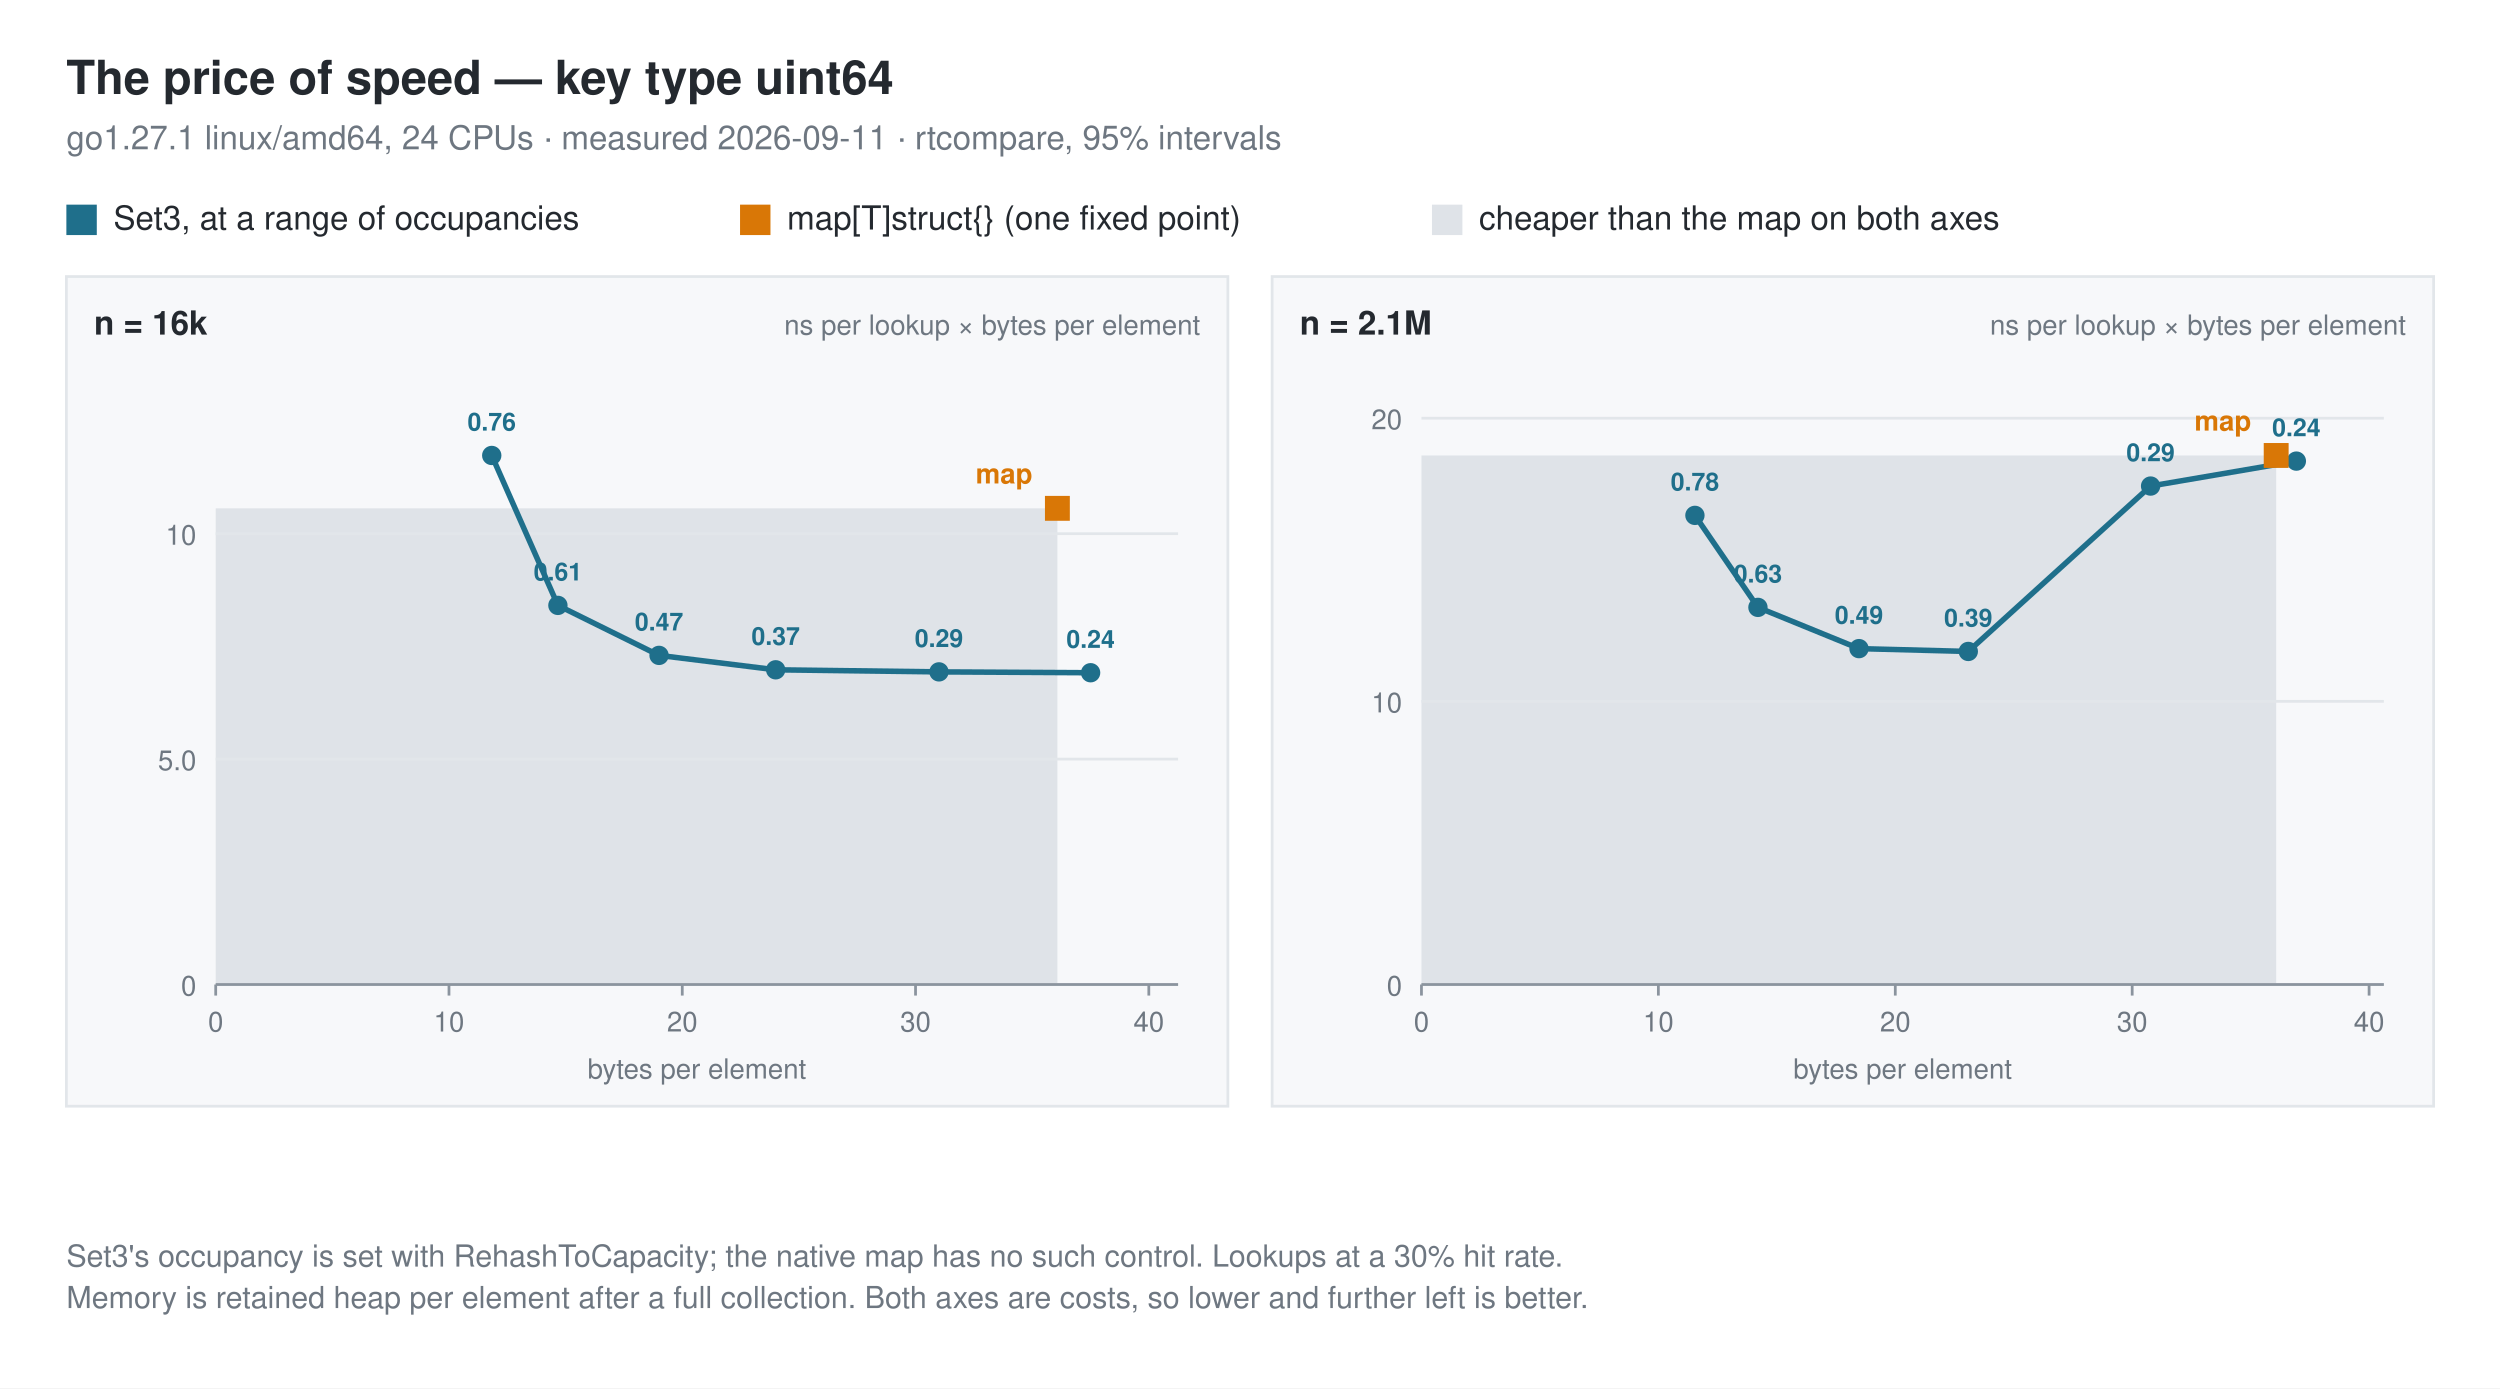
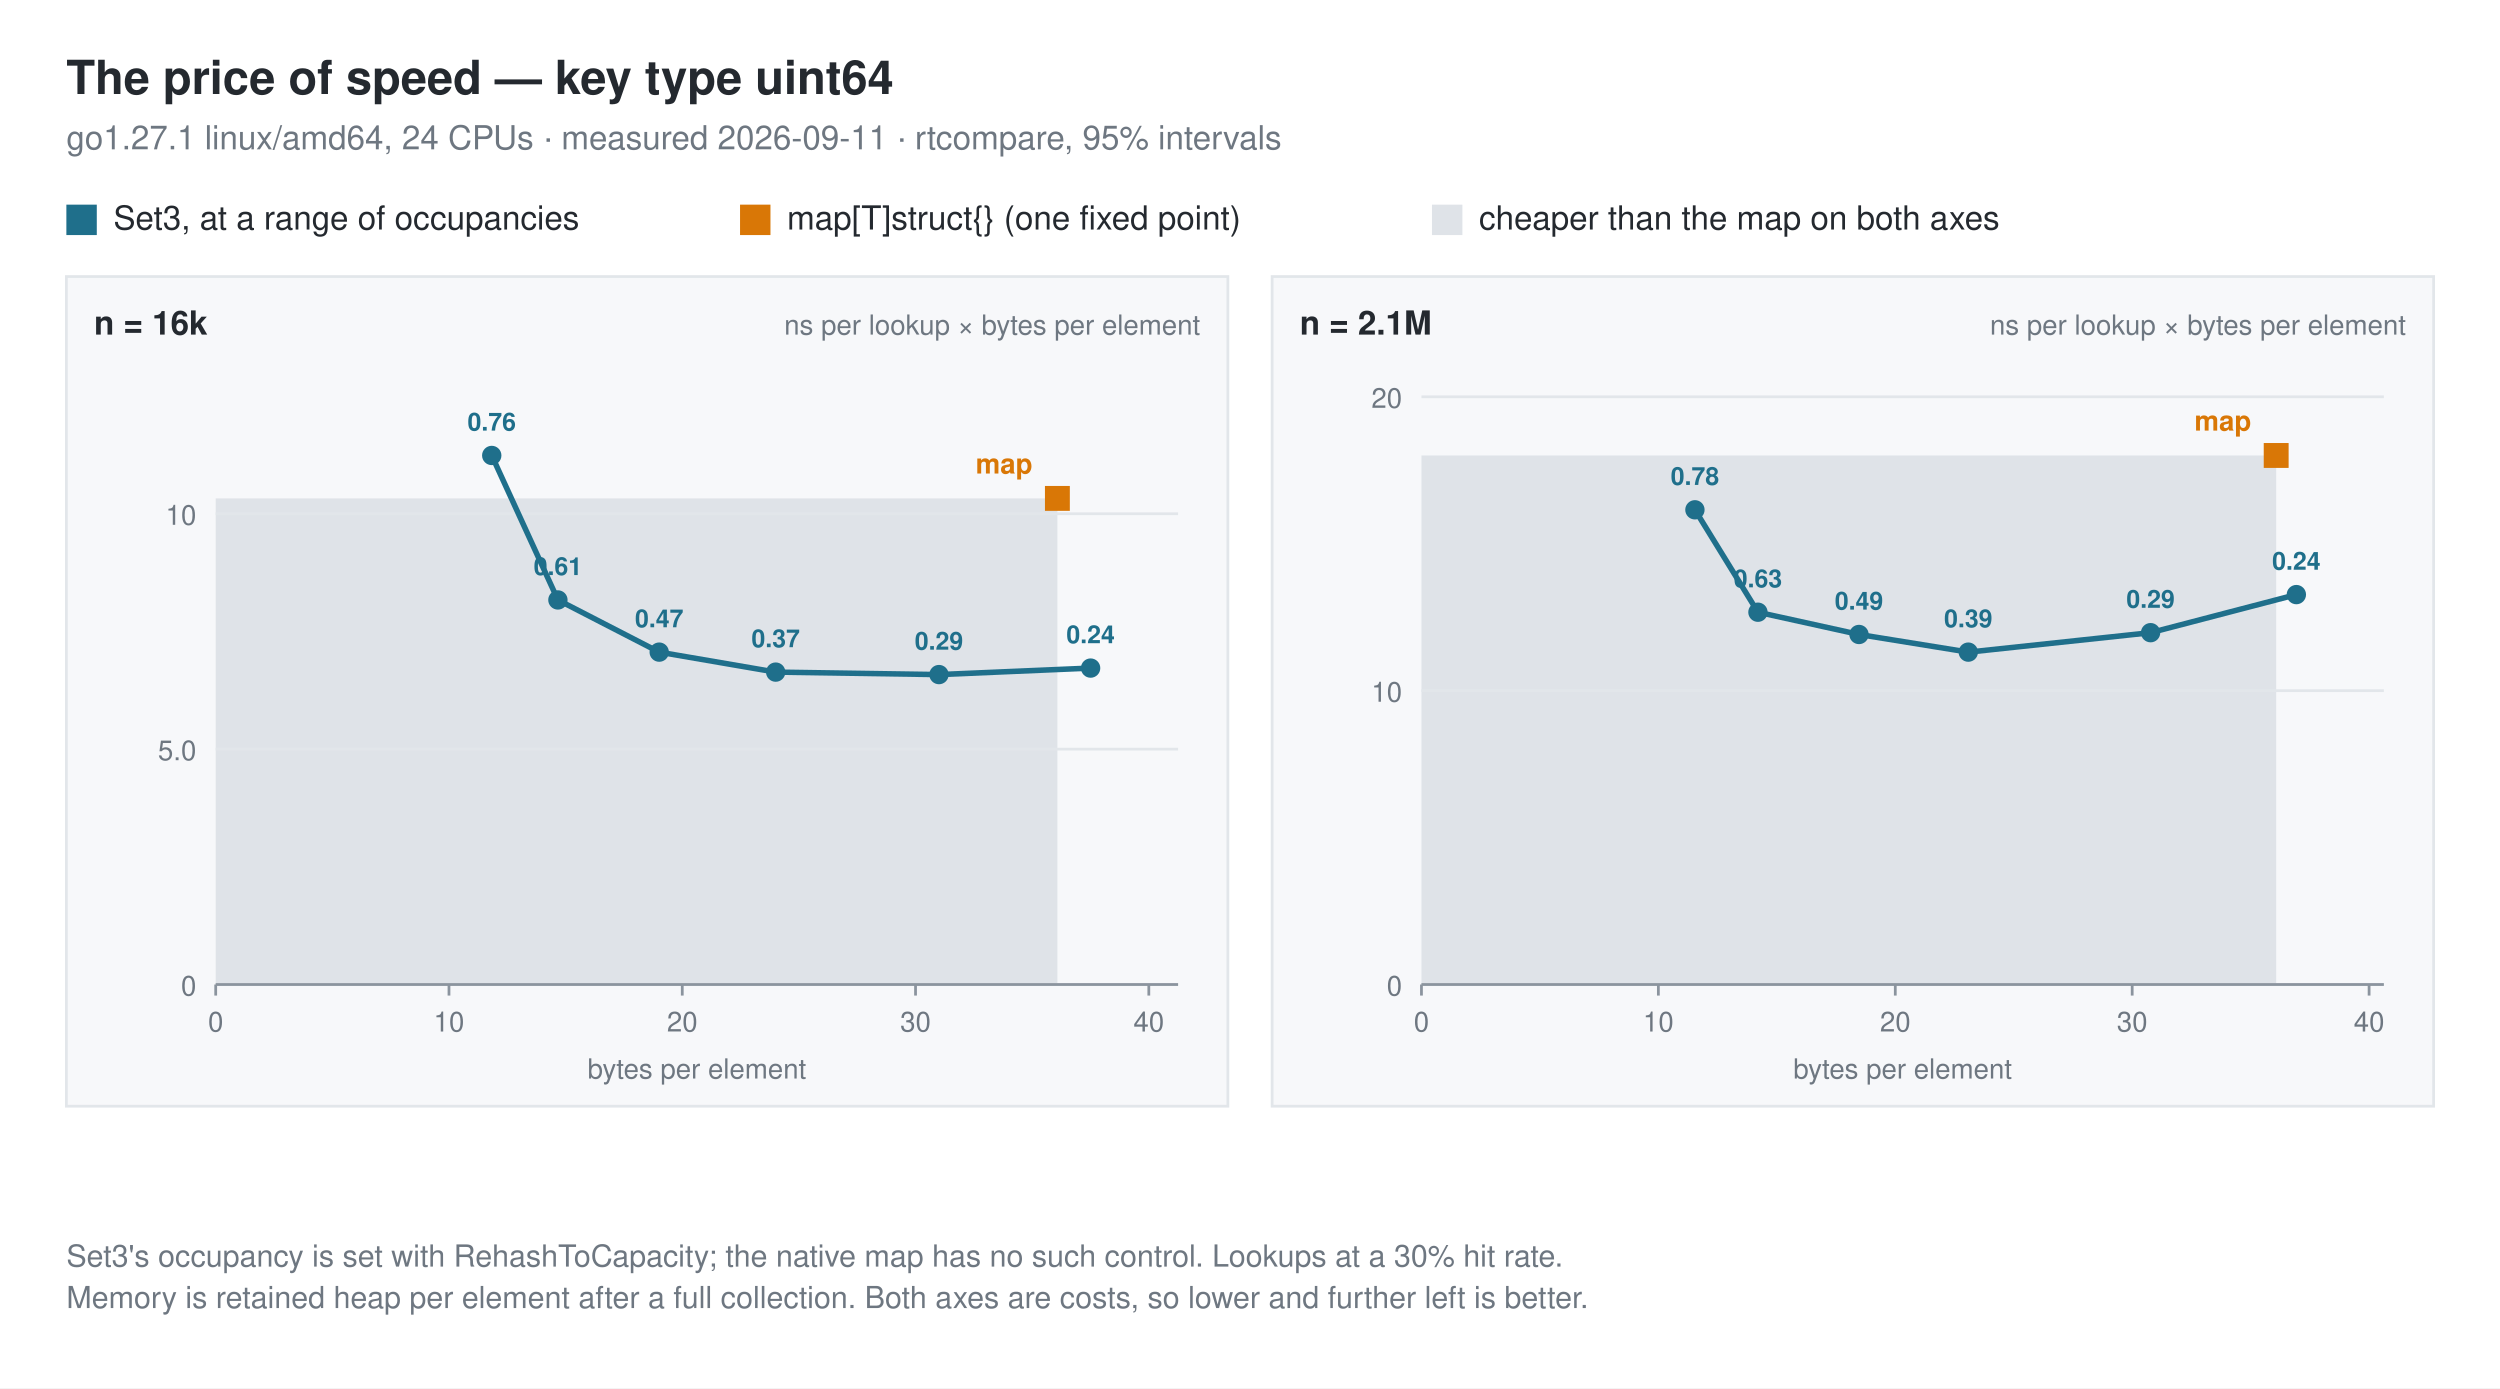
<svg xmlns="http://www.w3.org/2000/svg" width="904" height="502" viewBox="0 0 904 502" font-family="-apple-system, BlinkMacSystemFont, 'Segoe UI', Helvetica, Arial, sans-serif">
  <rect x="0" y="0" width="904" height="502" fill="#ffffff" />
  <text x="24" y="34" font-size="17" fill="#24292f" text-anchor="start" font-weight="600">The price of speed — key type uint64</text>
  <text x="24" y="54" font-size="12" fill="#6e7781" text-anchor="start" font-weight="400">go1.27.1 linux/amd64, 24 CPUs · measured 2026-09-11 · rtcompare, 95% intervals</text>
  <rect x="24" y="74" width="11" height="11" fill="#1f6f8b" />
  <text x="41" y="83" font-size="12" fill="#24292f" text-anchor="start" font-weight="400">Set3, at a range of occupancies</text>
  <rect x="267.6" y="74" width="11" height="11" fill="#d97706" />
  <text x="284.6" y="83" font-size="12" fill="#24292f" text-anchor="start" font-weight="400">map[T]struct{} (one fixed point)</text>
  <rect x="517.8" y="74" width="11" height="11" fill="#dfe3e8" />
  <text x="534.8" y="83" font-size="12" fill="#24292f" text-anchor="start" font-weight="400">cheaper than the map on both axes</text>
  <rect x="24" y="100" width="420" height="300" fill="#f7f8fa" stroke="#e2e6ea" stroke-width="1" />
  <text x="34" y="121" font-size="12" fill="#24292f" text-anchor="start" font-weight="600">n = 16k</text>
  <text x="434" y="121" font-size="10" fill="#6e7781" text-anchor="end" font-weight="400">ns per lookup  ×  bytes per element</text>
-   <rect x="78" y="183.814" width="304.352" height="172.186" fill="#dfe3e8" />
+   <rect x="78" y="180.222" width="304.352" height="175.778" fill="#dfe3e8" />
  <line x1="78" y1="356" x2="426" y2="356" stroke="#e2e6ea" stroke-width="1" />
  <text x="71" y="360" font-size="10" fill="#6e7781" text-anchor="end" font-weight="400">0</text>
-   <line x1="78" y1="274.493" x2="426" y2="274.493" stroke="#e2e6ea" stroke-width="1" />
-   <text x="71" y="278.493" font-size="10" fill="#6e7781" text-anchor="end" font-weight="400">5.0</text>
-   <line x1="78" y1="192.985" x2="426" y2="192.985" stroke="#e2e6ea" stroke-width="1" />
-   <text x="71" y="196.985" font-size="10" fill="#6e7781" text-anchor="end" font-weight="400">10</text>
+   <line x1="78" y1="270.887" x2="426" y2="270.887" stroke="#e2e6ea" stroke-width="1" />
+   <text x="71" y="274.887" font-size="10" fill="#6e7781" text-anchor="end" font-weight="400">5.0</text>
+   <line x1="78" y1="185.773" x2="426" y2="185.773" stroke="#e2e6ea" stroke-width="1" />
+   <text x="71" y="189.773" font-size="10" fill="#6e7781" text-anchor="end" font-weight="400">10</text>
  <line x1="78" y1="356" x2="78" y2="360" stroke="#8b949e" stroke-width="1" />
  <text x="78" y="373" font-size="10" fill="#6e7781" text-anchor="middle" font-weight="400">0</text>
  <line x1="162.352" y1="356" x2="162.352" y2="360" stroke="#8b949e" stroke-width="1" />
  <text x="162.352" y="373" font-size="10" fill="#6e7781" text-anchor="middle" font-weight="400">10</text>
  <line x1="246.705" y1="356" x2="246.705" y2="360" stroke="#8b949e" stroke-width="1" />
  <text x="246.705" y="373" font-size="10" fill="#6e7781" text-anchor="middle" font-weight="400">20</text>
  <line x1="331.057" y1="356" x2="331.057" y2="360" stroke="#8b949e" stroke-width="1" />
  <text x="331.057" y="373" font-size="10" fill="#6e7781" text-anchor="middle" font-weight="400">30</text>
  <line x1="415.41" y1="356" x2="415.41" y2="360" stroke="#8b949e" stroke-width="1" />
  <text x="415.41" y="373" font-size="10" fill="#6e7781" text-anchor="middle" font-weight="400">40</text>
  <line x1="78" y1="356" x2="426" y2="356" stroke="#8b949e" stroke-width="1" />
  <text x="252" y="390" font-size="10" fill="#6e7781" text-anchor="middle" font-weight="400">bytes per element</text>
-   <polyline points="177.814,164.696 201.737,218.909 238.312,236.988 280.488,242.201 339.535,242.951 394.364,243.261" fill="none" stroke="#1f6f8b" stroke-width="2" stroke-linejoin="round" stroke-linecap="round" />
+   <polyline points="177.814,164.696 201.737,216.94 238.371,235.81 280.488,243.036 339.535,243.929 394.364,241.58" fill="none" stroke="#1f6f8b" stroke-width="2" stroke-linejoin="round" stroke-linecap="round" />
  <circle cx="177.814" cy="164.696" r="3.5" fill="#1f6f8b" />
  <text x="177.814" y="155.696" font-size="9" fill="#1f6f8b" text-anchor="middle" font-weight="600">0.76</text>
-   <circle cx="201.737" cy="218.909" r="3.5" fill="#1f6f8b" />
-   <text x="201.737" y="209.909" font-size="9" fill="#1f6f8b" text-anchor="middle" font-weight="600">0.61</text>
-   <circle cx="238.312" cy="236.988" r="3.5" fill="#1f6f8b" />
-   <text x="238.312" y="227.988" font-size="9" fill="#1f6f8b" text-anchor="middle" font-weight="600">0.47</text>
-   <circle cx="280.488" cy="242.201" r="3.5" fill="#1f6f8b" />
-   <text x="280.488" y="233.201" font-size="9" fill="#1f6f8b" text-anchor="middle" font-weight="600">0.37</text>
-   <circle cx="339.535" cy="242.951" r="3.5" fill="#1f6f8b" />
-   <text x="339.535" y="233.951" font-size="9" fill="#1f6f8b" text-anchor="middle" font-weight="600">0.29</text>
-   <circle cx="394.364" cy="243.261" r="3.5" fill="#1f6f8b" />
-   <text x="394.364" y="234.261" font-size="9" fill="#1f6f8b" text-anchor="middle" font-weight="600">0.24</text>
-   <rect x="377.852" y="179.314" width="9" height="9" fill="#d97706" />
-   <text x="373.352" y="174.814" font-size="10" fill="#d97706" text-anchor="end" font-weight="600">map</text>
+   <circle cx="201.737" cy="216.94" r="3.5" fill="#1f6f8b" />
+   <text x="201.737" y="207.94" font-size="9" fill="#1f6f8b" text-anchor="middle" font-weight="600">0.61</text>
+   <circle cx="238.371" cy="235.81" r="3.5" fill="#1f6f8b" />
+   <text x="238.371" y="226.81" font-size="9" fill="#1f6f8b" text-anchor="middle" font-weight="600">0.47</text>
+   <circle cx="280.488" cy="243.036" r="3.5" fill="#1f6f8b" />
+   <text x="280.488" y="234.036" font-size="9" fill="#1f6f8b" text-anchor="middle" font-weight="600">0.37</text>
+   <circle cx="339.535" cy="243.929" r="3.5" fill="#1f6f8b" />
+   <text x="339.535" y="234.929" font-size="9" fill="#1f6f8b" text-anchor="middle" font-weight="600">0.29</text>
+   <circle cx="394.364" cy="241.58" r="3.5" fill="#1f6f8b" />
+   <text x="394.364" y="232.58" font-size="9" fill="#1f6f8b" text-anchor="middle" font-weight="600">0.24</text>
+   <rect x="377.852" y="175.722" width="9" height="9" fill="#d97706" />
+   <text x="373.352" y="171.222" font-size="10" fill="#d97706" text-anchor="end" font-weight="600">map</text>
  <rect x="460" y="100" width="420" height="300" fill="#f7f8fa" stroke="#e2e6ea" stroke-width="1" />
  <text x="470" y="121" font-size="12" fill="#24292f" text-anchor="start" font-weight="600">n = 2.1M</text>
  <text x="870" y="121" font-size="10" fill="#6e7781" text-anchor="end" font-weight="400">ns per lookup  ×  bytes per element</text>
  <rect x="514" y="164.696" width="309.065" height="191.304" fill="#dfe3e8" />
  <line x1="514" y1="356" x2="862" y2="356" stroke="#e2e6ea" stroke-width="1" />
  <text x="507" y="360" font-size="10" fill="#6e7781" text-anchor="end" font-weight="400">0</text>
-   <line x1="514" y1="253.61" x2="862" y2="253.61" stroke="#e2e6ea" stroke-width="1" />
-   <text x="507" y="257.61" font-size="10" fill="#6e7781" text-anchor="end" font-weight="400">10</text>
-   <line x1="514" y1="151.22" x2="862" y2="151.22" stroke="#e2e6ea" stroke-width="1" />
-   <text x="507" y="155.22" font-size="10" fill="#6e7781" text-anchor="end" font-weight="400">20</text>
+   <line x1="514" y1="249.74" x2="862" y2="249.74" stroke="#e2e6ea" stroke-width="1" />
+   <text x="507" y="253.74" font-size="10" fill="#6e7781" text-anchor="end" font-weight="400">10</text>
+   <line x1="514" y1="143.48" x2="862" y2="143.48" stroke="#e2e6ea" stroke-width="1" />
+   <text x="507" y="147.48" font-size="10" fill="#6e7781" text-anchor="end" font-weight="400">20</text>
  <line x1="514" y1="356" x2="514" y2="360" stroke="#8b949e" stroke-width="1" />
  <text x="514" y="373" font-size="10" fill="#6e7781" text-anchor="middle" font-weight="400">0</text>
  <line x1="599.666" y1="356" x2="599.666" y2="360" stroke="#8b949e" stroke-width="1" />
  <text x="599.666" y="373" font-size="10" fill="#6e7781" text-anchor="middle" font-weight="400">10</text>
  <line x1="685.332" y1="356" x2="685.332" y2="360" stroke="#8b949e" stroke-width="1" />
  <text x="685.332" y="373" font-size="10" fill="#6e7781" text-anchor="middle" font-weight="400">20</text>
  <line x1="770.997" y1="356" x2="770.997" y2="360" stroke="#8b949e" stroke-width="1" />
  <text x="770.997" y="373" font-size="10" fill="#6e7781" text-anchor="middle" font-weight="400">30</text>
  <line x1="856.663" y1="356" x2="856.663" y2="360" stroke="#8b949e" stroke-width="1" />
  <text x="856.663" y="373" font-size="10" fill="#6e7781" text-anchor="middle" font-weight="400">40</text>
  <line x1="514" y1="356" x2="862" y2="356" stroke="#8b949e" stroke-width="1" />
  <text x="688" y="390" font-size="10" fill="#6e7781" text-anchor="middle" font-weight="400">bytes per element</text>
-   <polyline points="612.884,186.36 635.671,219.629 672.216,234.54 711.734,235.564 777.653,175.757 830.364,166.735" fill="none" stroke="#1f6f8b" stroke-width="2" stroke-linejoin="round" stroke-linecap="round" />
-   <circle cx="612.884" cy="186.36" r="3.5" fill="#1f6f8b" />
-   <text x="612.884" y="177.36" font-size="9" fill="#1f6f8b" text-anchor="middle" font-weight="600">0.78</text>
-   <circle cx="635.671" cy="219.629" r="3.5" fill="#1f6f8b" />
-   <text x="635.671" y="210.629" font-size="9" fill="#1f6f8b" text-anchor="middle" font-weight="600">0.63</text>
-   <circle cx="672.216" cy="234.54" r="3.5" fill="#1f6f8b" />
-   <text x="672.216" y="225.54" font-size="9" fill="#1f6f8b" text-anchor="middle" font-weight="600">0.49</text>
-   <circle cx="711.734" cy="235.564" r="3.5" fill="#1f6f8b" />
-   <text x="711.734" y="226.564" font-size="9" fill="#1f6f8b" text-anchor="middle" font-weight="600">0.39</text>
-   <circle cx="777.653" cy="175.757" r="3.5" fill="#1f6f8b" />
-   <text x="777.653" y="166.757" font-size="9" fill="#1f6f8b" text-anchor="middle" font-weight="600">0.29</text>
-   <circle cx="830.364" cy="166.735" r="3.5" fill="#1f6f8b" />
-   <text x="830.364" y="157.735" font-size="9" fill="#1f6f8b" text-anchor="middle" font-weight="600">0.24</text>
+   <polyline points="612.884,184.347 635.671,221.377 672.216,229.427 711.734,235.812 777.653,228.776 830.364,215.007" fill="none" stroke="#1f6f8b" stroke-width="2" stroke-linejoin="round" stroke-linecap="round" />
+   <circle cx="612.884" cy="184.347" r="3.5" fill="#1f6f8b" />
+   <text x="612.884" y="175.347" font-size="9" fill="#1f6f8b" text-anchor="middle" font-weight="600">0.78</text>
+   <circle cx="635.671" cy="221.377" r="3.5" fill="#1f6f8b" />
+   <text x="635.671" y="212.377" font-size="9" fill="#1f6f8b" text-anchor="middle" font-weight="600">0.63</text>
+   <circle cx="672.216" cy="229.427" r="3.5" fill="#1f6f8b" />
+   <text x="672.216" y="220.427" font-size="9" fill="#1f6f8b" text-anchor="middle" font-weight="600">0.49</text>
+   <circle cx="711.734" cy="235.812" r="3.5" fill="#1f6f8b" />
+   <text x="711.734" y="226.812" font-size="9" fill="#1f6f8b" text-anchor="middle" font-weight="600">0.39</text>
+   <circle cx="777.653" cy="228.776" r="3.5" fill="#1f6f8b" />
+   <text x="777.653" y="219.776" font-size="9" fill="#1f6f8b" text-anchor="middle" font-weight="600">0.29</text>
+   <circle cx="830.364" cy="215.007" r="3.5" fill="#1f6f8b" />
+   <text x="830.364" y="206.007" font-size="9" fill="#1f6f8b" text-anchor="middle" font-weight="600">0.24</text>
  <rect x="818.565" y="160.196" width="9" height="9" fill="#d97706" />
  <text x="814.065" y="155.696" font-size="10" fill="#d97706" text-anchor="end" font-weight="600">map</text>
  <text x="24" y="458" font-size="11" fill="#6e7781" text-anchor="start" font-weight="400">Set3's occupancy is set with RehashToCapacity; the native map has no such control. Lookups at a 30% hit rate.</text>
  <text x="24" y="473" font-size="11" fill="#6e7781" text-anchor="start" font-weight="400">Memory is retained heap per element after a full collection. Both axes are costs, so lower and further left is better.</text>
</svg>
